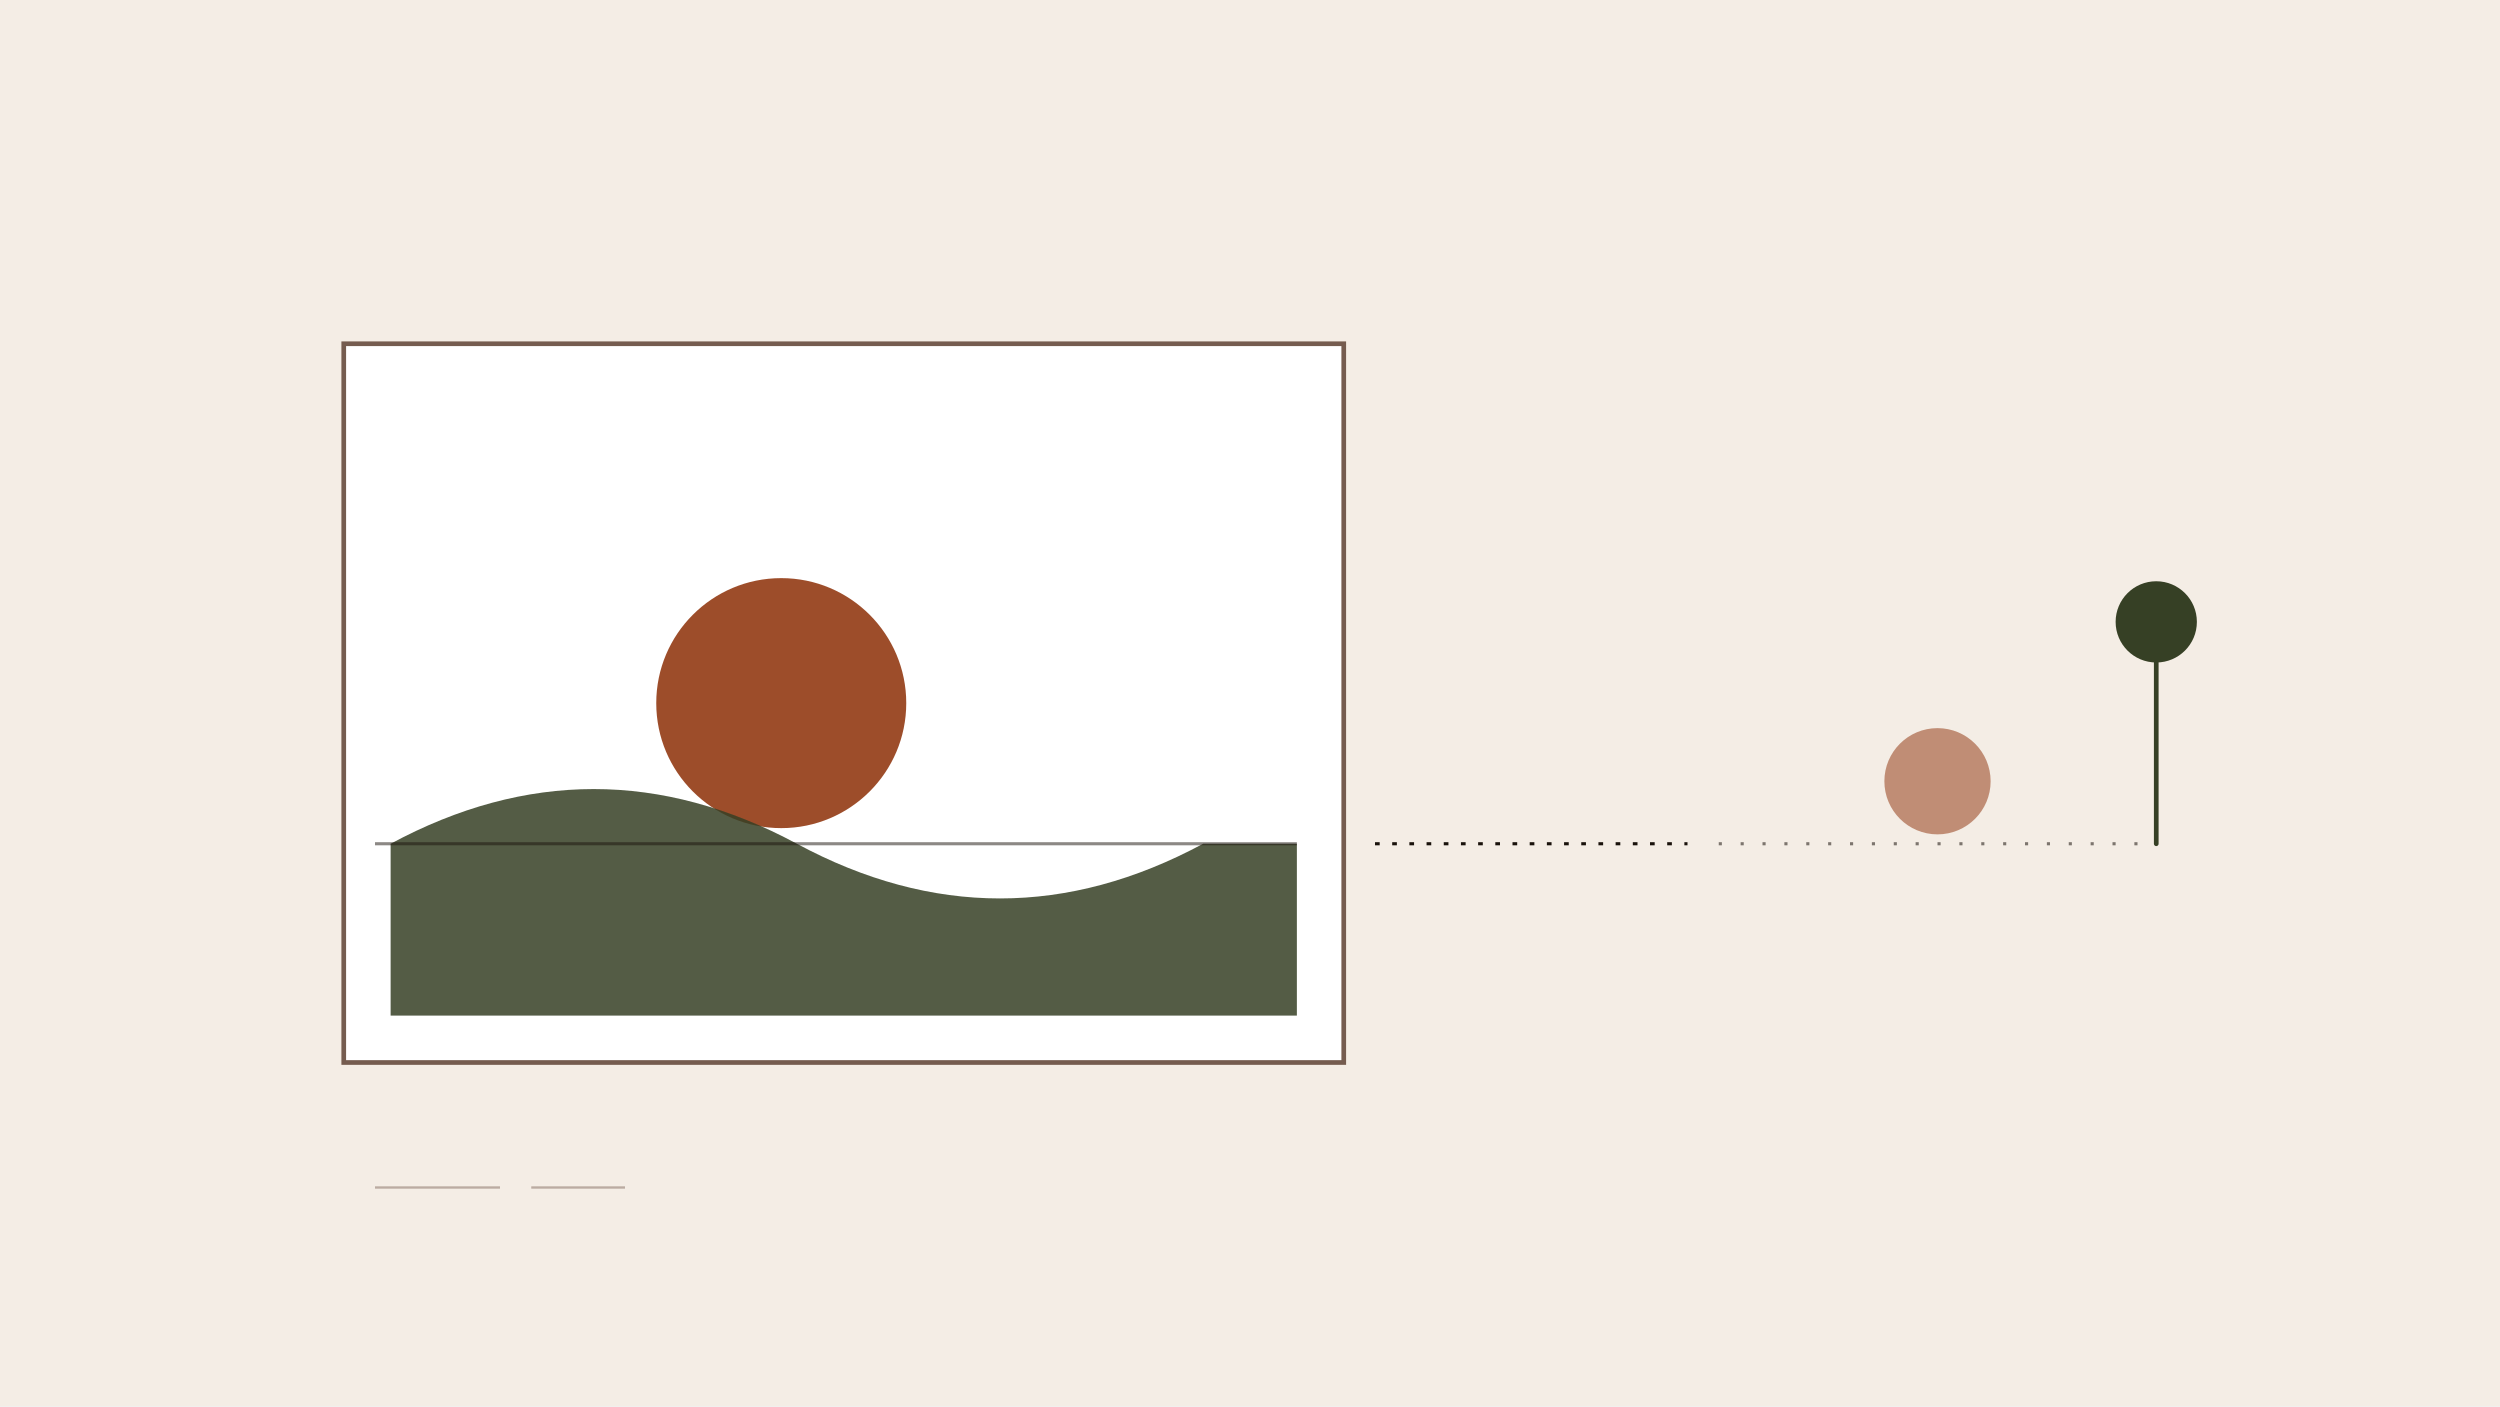
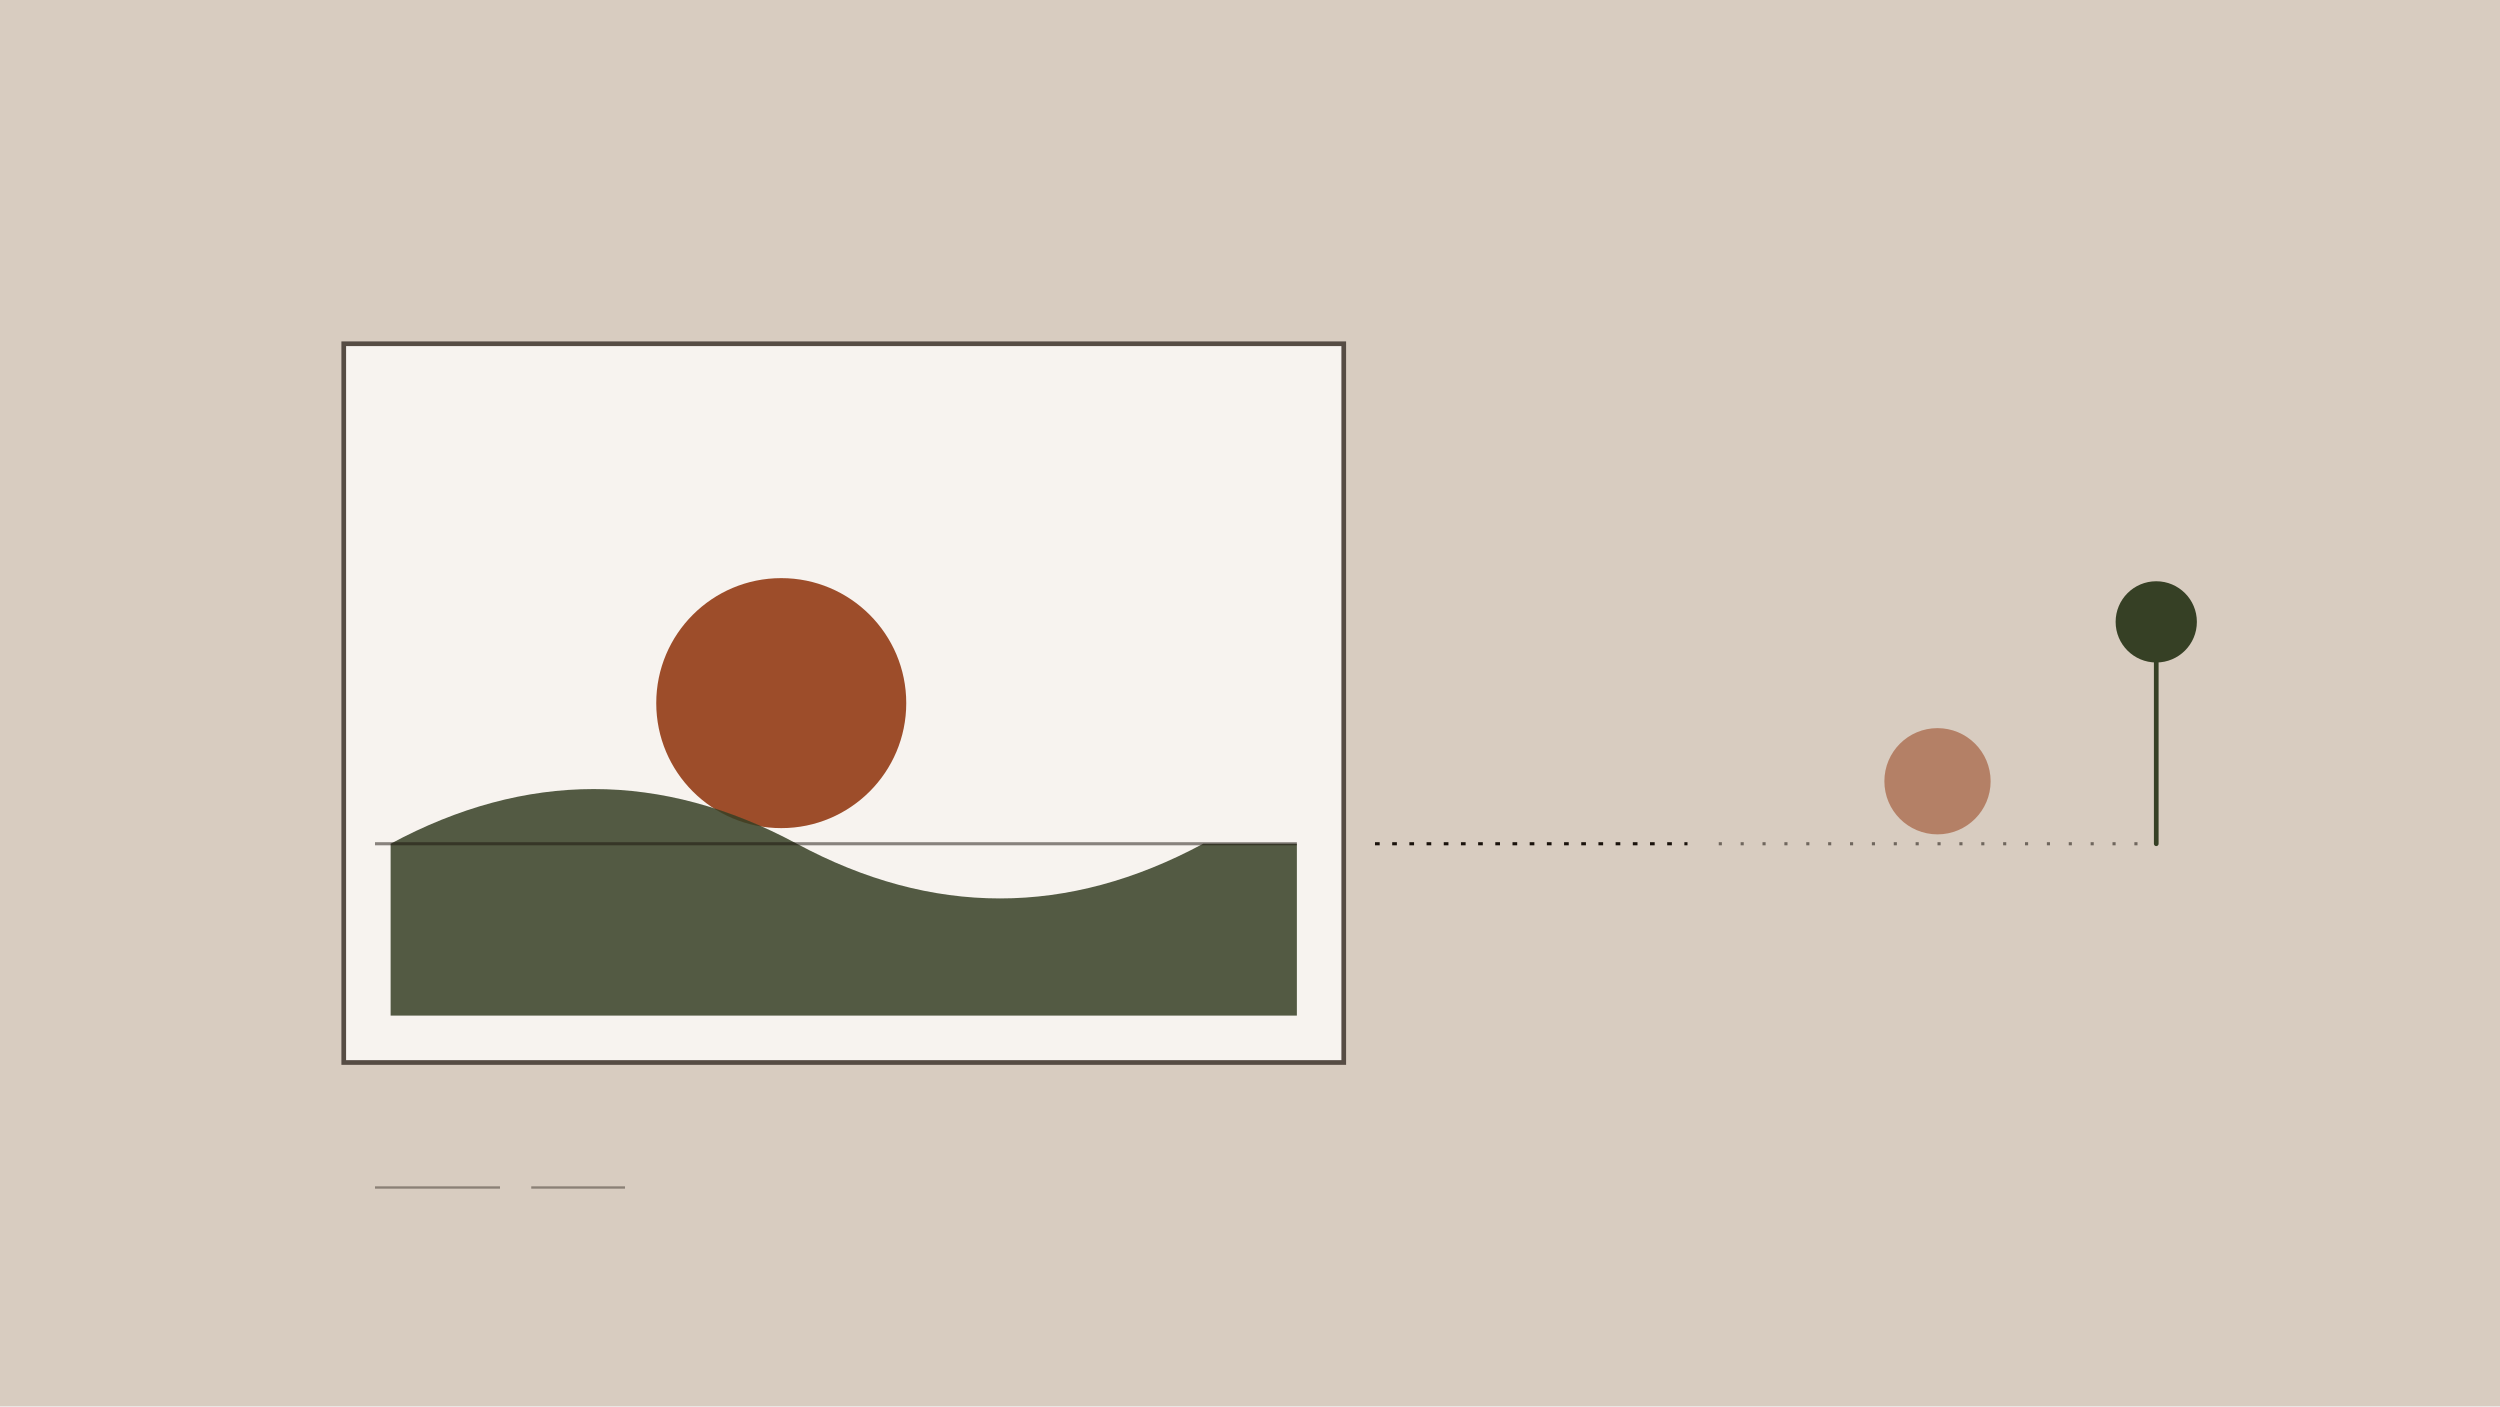
<svg xmlns="http://www.w3.org/2000/svg" viewBox="0 0 1600 900" role="img" aria-label="Editorial mark for the listing piece — a photo frame with a horizon extending past its edge." preserveAspectRatio="xMidYMid slice">
-   <rect width="1600" height="900" fill="#f4ede5" />
-   <rect x="220" y="220" width="640" height="460" fill="#ffffff" stroke="#755c4f" stroke-width="3" />
+   <rect width="1600" height="900" fill="#d8ccc0" />
+   <rect x="220" y="220" width="640" height="460" fill="#f7f3ef" stroke="#564c44" stroke-width="3" />
  <circle cx="500" cy="450" r="80" fill="#9d4d2a" />
  <path d="M 250 540 Q 380 470 510 540 T 770 540 L 830 540 L 830 650 L 250 650 Z" fill="#364025" opacity="0.85" />
  <line x1="240" y1="540" x2="830" y2="540" stroke="#1a120c" stroke-width="2" opacity="0.5" />
  <line x1="880" y1="540" x2="1080" y2="540" stroke="#1a120c" stroke-width="2" stroke-dasharray="3 8" />
  <line x1="1100" y1="540" x2="1380" y2="540" stroke="#1a120c" stroke-width="2" stroke-dasharray="2 12" opacity="0.55" />
  <circle cx="1240" cy="500" r="34" fill="#9d4d2a" opacity="0.6" />
  <line x1="1380" y1="540" x2="1380" y2="410" stroke="#364025" stroke-width="3" stroke-linecap="round" />
  <circle cx="1380" cy="398" r="26" fill="#364025" />
-   <g stroke="#755c4f" stroke-width="1.5" opacity="0.45">
+   <g stroke="#564c44" stroke-width="1.5" opacity="0.6">
    <line x1="240" y1="760" x2="320" y2="760" />
    <line x1="340" y1="760" x2="400" y2="760" />
  </g>
</svg>
